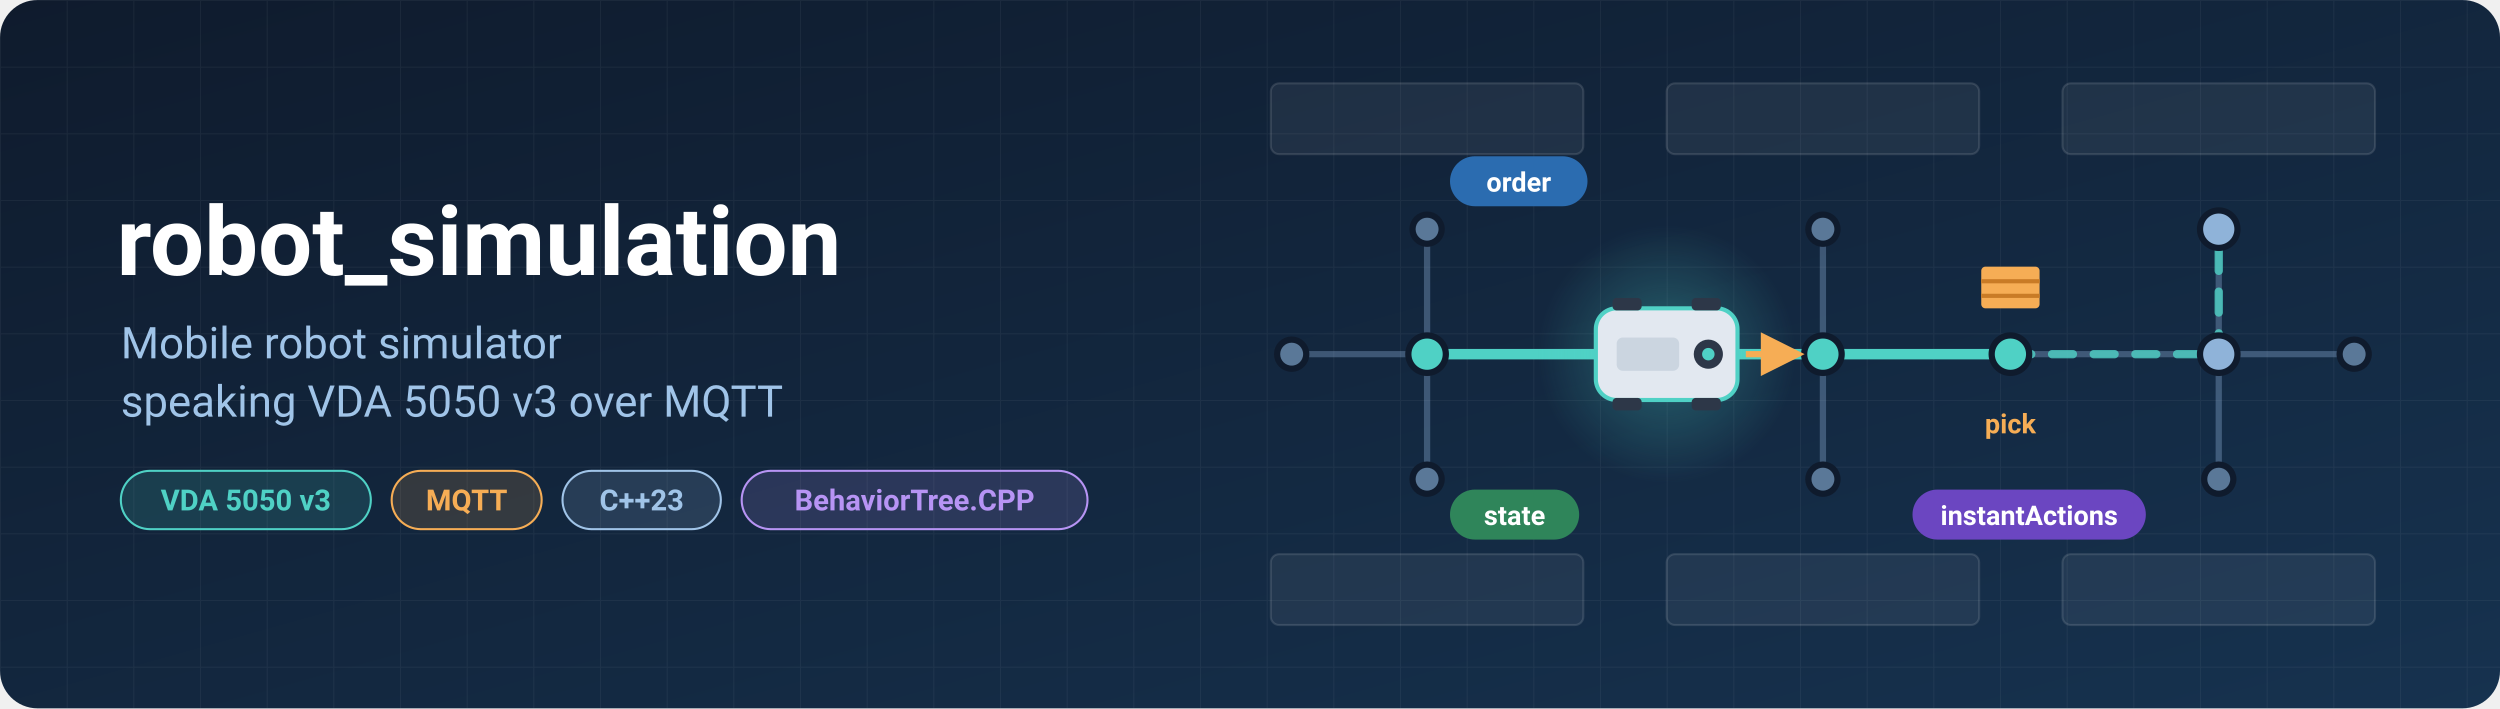
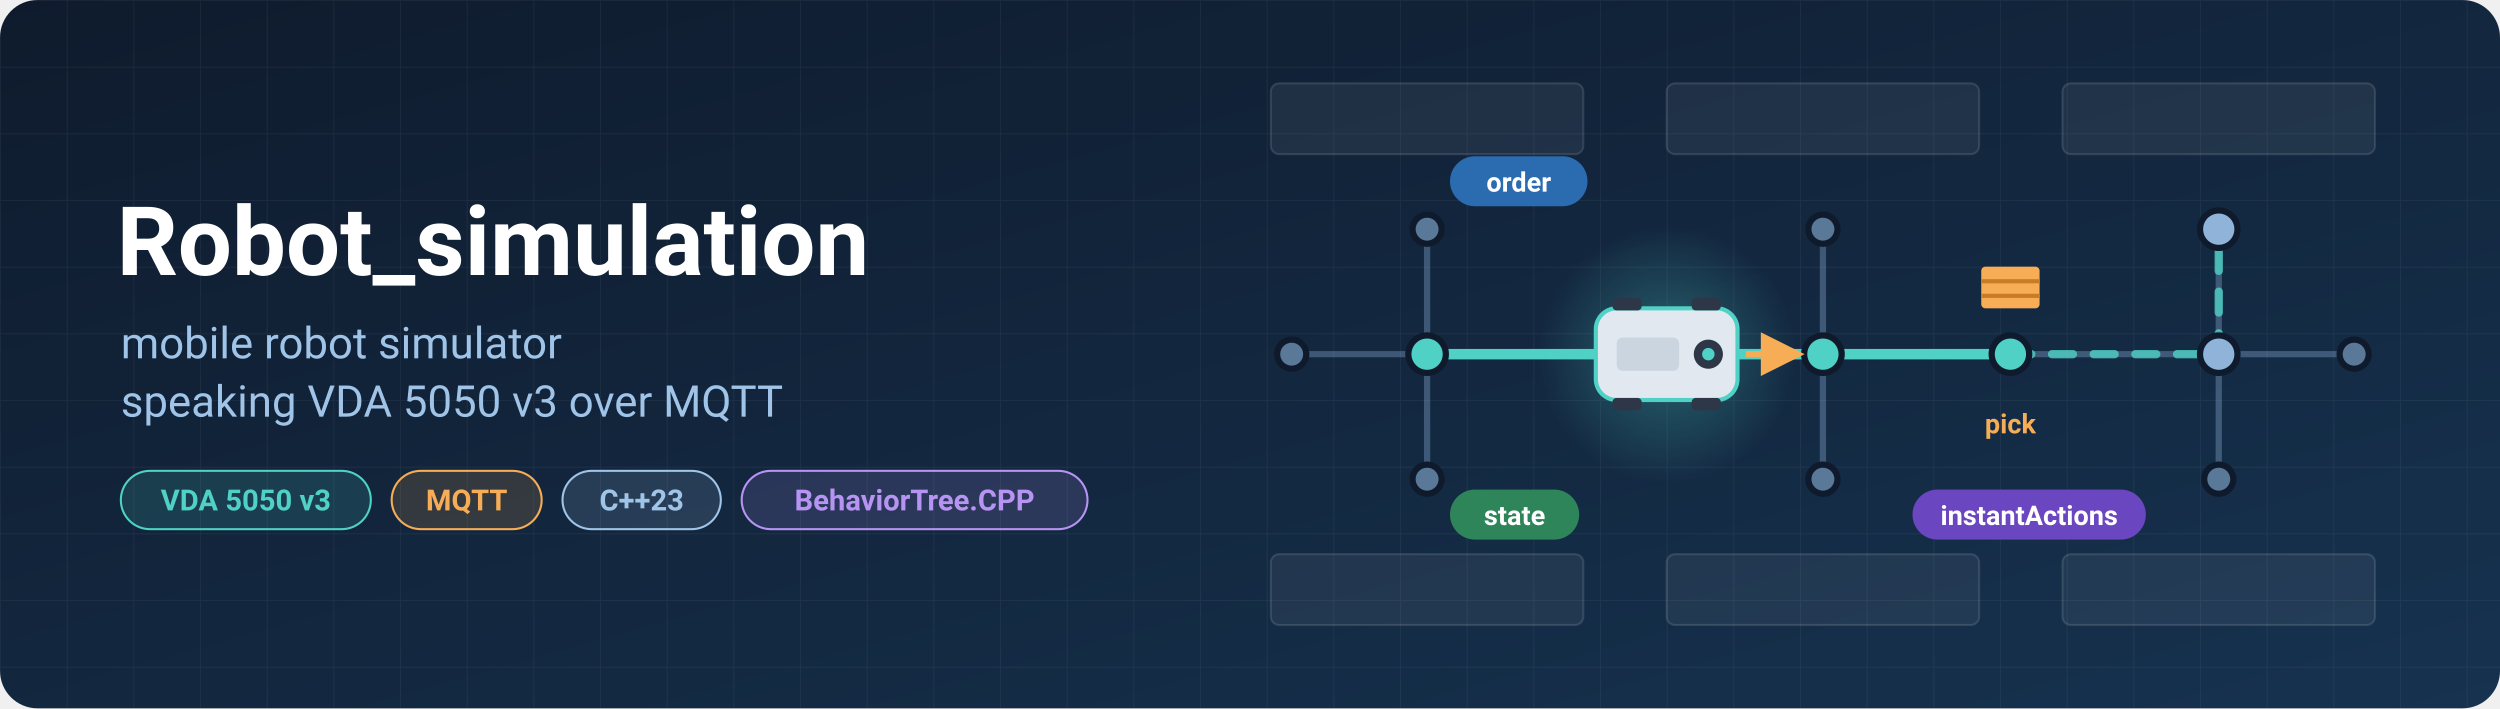
<svg xmlns="http://www.w3.org/2000/svg" viewBox="0 0 1200 340" width="1200" height="340" font-family="'Segoe UI', Roboto, Helvetica, Arial, sans-serif">
  <defs>
    <linearGradient id="bg" x1="0" y1="0" x2="1" y2="1">
      <stop offset="0" stop-color="#0f1b2d" />
      <stop offset="1" stop-color="#16324f" />
    </linearGradient>
    <pattern id="grid" width="32" height="32" patternUnits="userSpaceOnUse">
      <path d="M32 0H0V32" fill="none" stroke="#ffffff" stroke-opacity="0.05" stroke-width="1" />
    </pattern>
    <radialGradient id="scan" cx="0.5" cy="0.5" r="0.5">
      <stop offset="0" stop-color="#4fd1c5" stop-opacity="0.35" />
      <stop offset="1" stop-color="#4fd1c5" stop-opacity="0" />
    </radialGradient>
    <marker id="arrow" viewBox="0 0 10 10" refX="8" refY="5" markerWidth="7" markerHeight="7" orient="auto">
      <path d="M0 0L10 5L0 10z" fill="#f6ad55" />
    </marker>
  </defs>
  <rect width="1200" height="340" rx="18" fill="url(#bg)" />
  <rect width="1200" height="340" rx="18" fill="url(#grid)" />
  <g fill="#ffffff" fill-opacity="0.06" stroke="#ffffff" stroke-opacity="0.12">
    <rect x="610" y="40" width="150" height="34" rx="4" />
    <rect x="800" y="40" width="150" height="34" rx="4" />
    <rect x="990" y="40" width="150" height="34" rx="4" />
    <rect x="610" y="266" width="150" height="34" rx="4" />
    <rect x="800" y="266" width="150" height="34" rx="4" />
    <rect x="990" y="266" width="150" height="34" rx="4" />
  </g>
  <g stroke="#8fb3d9" stroke-opacity="0.35" stroke-width="3" fill="none" stroke-linecap="round">
    <path d="M620 170H1130" />
    <path d="M685 170V110M875 170V110M1065 170V110" />
    <path d="M685 170V230M875 170V230M1065 170V230" />
  </g>
  <path d="M685 170H965" stroke="#4fd1c5" stroke-width="5" stroke-linecap="round" />
  <path d="M965 170H1065V110" stroke="#4fd1c5" stroke-width="4" stroke-dasharray="10 10" stroke-linecap="round" fill="none" stroke-opacity="0.8" />
  <g stroke="#0f1b2d" stroke-width="3">
    <circle cx="685" cy="170" r="9" fill="#4fd1c5" />
    <circle cx="875" cy="170" r="9" fill="#4fd1c5" />
    <circle cx="965" cy="170" r="9" fill="#4fd1c5" />
    <circle cx="1065" cy="170" r="9" fill="#8fb3d9" />
    <circle cx="1065" cy="110" r="9" fill="#8fb3d9" />
    <circle cx="685" cy="110" r="7" fill="#5a7898" />
    <circle cx="875" cy="110" r="7" fill="#5a7898" />
    <circle cx="685" cy="230" r="7" fill="#5a7898" />
    <circle cx="875" cy="230" r="7" fill="#5a7898" />
    <circle cx="1065" cy="230" r="7" fill="#5a7898" />
    <circle cx="1130" cy="170" r="7" fill="#5a7898" />
    <circle cx="620" cy="170" r="7" fill="#5a7898" />
  </g>
  <g transform="translate(951 128)">
    <rect width="28" height="20" rx="2" fill="#f6ad55" />
    <path d="M0 7H28M0 14H28" stroke="#c97b26" stroke-width="2" />
  </g>
  <text x="965" y="208" fill="#f6ad55" font-size="13" text-anchor="middle" font-weight="600">pick</text>
  <g transform="translate(800 170)">
    <circle r="62" fill="url(#scan)" />
    <rect x="-34" y="-22" width="68" height="44" rx="10" fill="#e2e8f0" />
    <rect x="-34" y="-22" width="68" height="44" rx="10" fill="none" stroke="#4fd1c5" stroke-width="2" />
    <rect x="-26" y="-27" width="14" height="6" rx="2" fill="#2d3748" />
    <rect x="12" y="-27" width="14" height="6" rx="2" fill="#2d3748" />
    <rect x="-26" y="21" width="14" height="6" rx="2" fill="#2d3748" />
    <rect x="12" y="21" width="14" height="6" rx="2" fill="#2d3748" />
    <circle cx="20" cy="0" r="7" fill="#2d3748" />
    <circle cx="20" cy="0" r="3" fill="#4fd1c5" />
    <rect x="-24" y="-8" width="30" height="16" rx="3" fill="#cbd5e0" />
    <path d="M38 0H62" stroke="#f6ad55" stroke-width="3" marker-end="url(#arrow)" />
  </g>
  <g font-size="13" font-weight="600">
    <g transform="translate(700 92)">
      <rect x="-4" y="-17" width="66" height="24" rx="12" fill="#2b6cb0" />
      <text x="29" y="0" fill="#ffffff" text-anchor="middle">order</text>
    </g>
    <g transform="translate(700 252)">
      <rect x="-4" y="-17" width="62" height="24" rx="12" fill="#2f855a" />
      <text x="27" y="0" fill="#ffffff" text-anchor="middle">state</text>
    </g>
    <g transform="translate(922 252)">
      <rect x="-4" y="-17" width="112" height="24" rx="12" fill="#6b46c1" />
      <text x="52" y="0" fill="#ffffff" text-anchor="middle">instantActions</text>
    </g>
  </g>
-   <text x="56" y="132" fill="#ffffff" font-size="46" font-weight="700">robot_simulation</text>
-   <text x="58" y="172" fill="#a0c4e8" font-size="21">Mobile robot simulator</text>
+   <text x="56" y="132" fill="#ffffff" font-size="46" font-weight="700">Robot_simulation</text>
+   <text x="58" y="172" fill="#a0c4e8" font-size="21">mobile robot simulator</text>
  <text x="58" y="200" fill="#a0c4e8" font-size="21">speaking VDA 5050 v3 over MQTT</text>
  <g font-size="14" font-weight="600">
    <rect x="58" y="226" width="120" height="28" rx="14" fill="#4fd1c5" fill-opacity="0.15" stroke="#4fd1c5" />
    <text x="118" y="245" fill="#4fd1c5" text-anchor="middle">VDA 5050 v3</text>
    <rect x="188" y="226" width="72" height="28" rx="14" fill="#f6ad55" fill-opacity="0.15" stroke="#f6ad55" />
    <text x="224" y="245" fill="#f6ad55" text-anchor="middle">MQTT</text>
    <rect x="270" y="226" width="76" height="28" rx="14" fill="#a0c4e8" fill-opacity="0.15" stroke="#a0c4e8" />
    <text x="308" y="245" fill="#a0c4e8" text-anchor="middle">C++23</text>
    <rect x="356" y="226" width="166" height="28" rx="14" fill="#b794f4" fill-opacity="0.15" stroke="#b794f4" />
    <text x="439" y="245" fill="#b794f4" text-anchor="middle">BehaviorTree.CPP</text>
  </g>
</svg>
